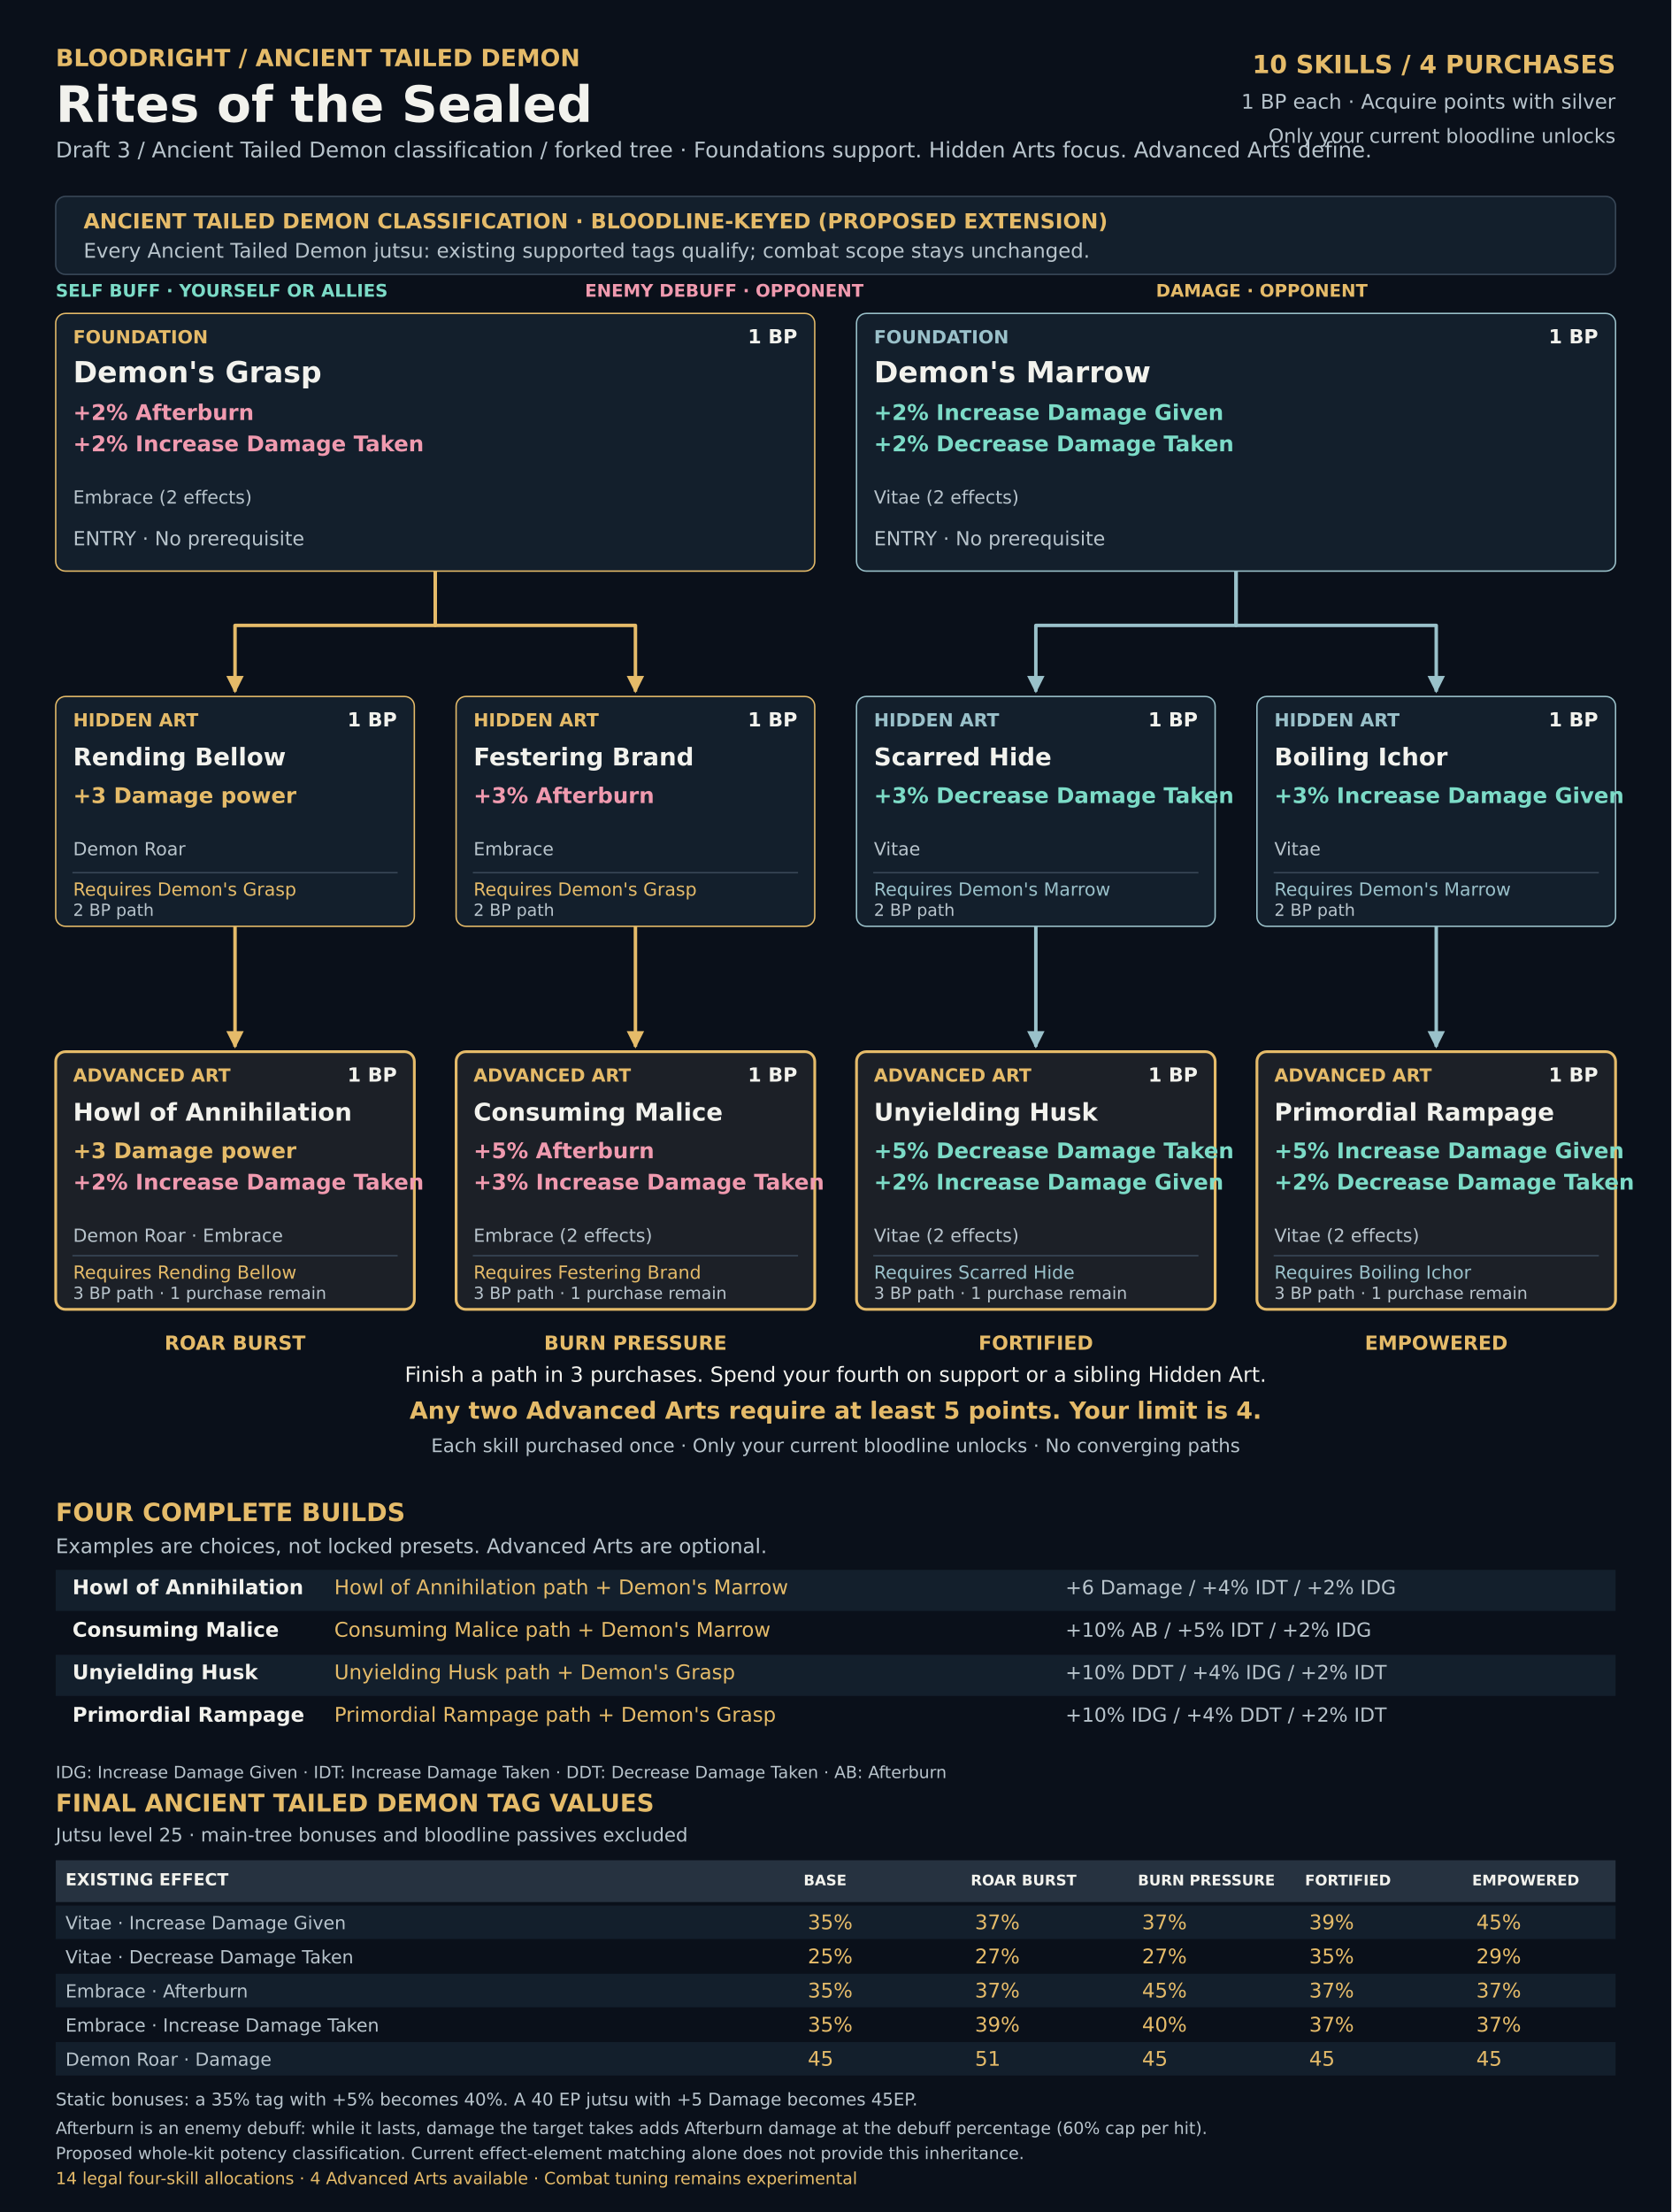
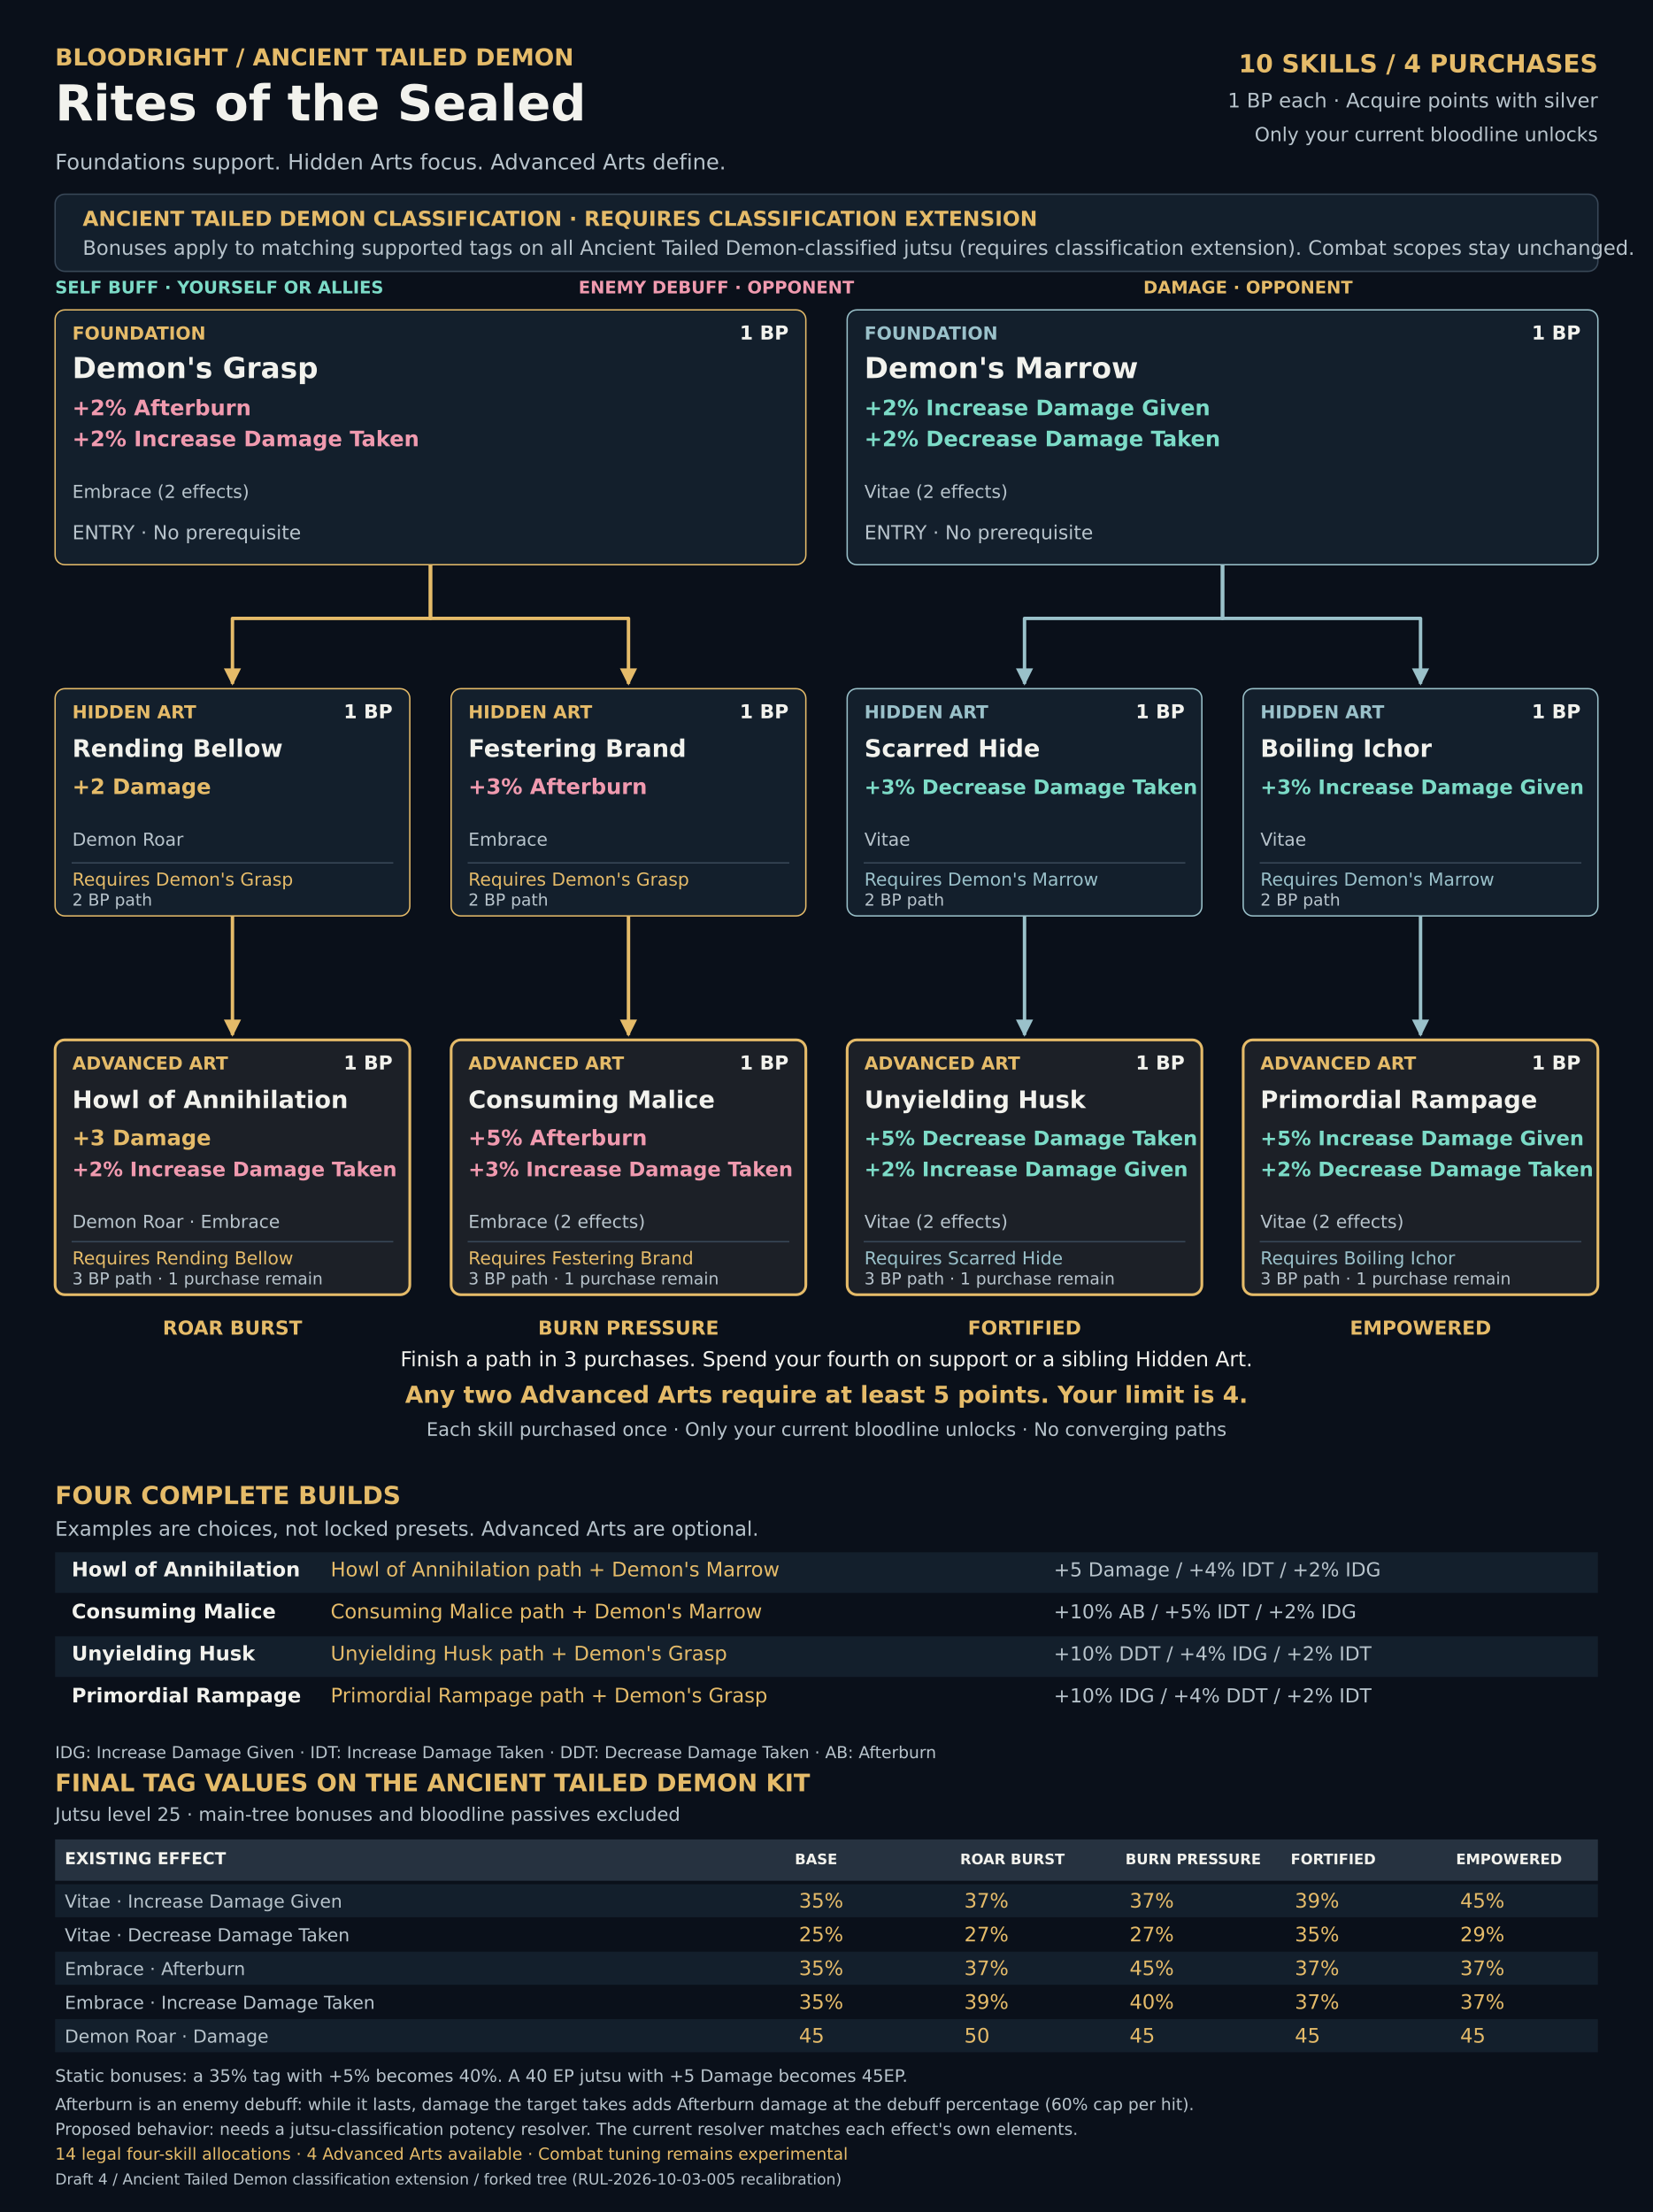
- <svg xmlns="http://www.w3.org/2000/svg" width="2400" height="3176" viewBox="0 0 2400 3176" role="img" aria-labelledby="title desc">
+ <svg xmlns="http://www.w3.org/2000/svg" width="2400" height="3212" viewBox="0 0 2400 3212" role="img" aria-labelledby="title desc">
  <defs>
    <marker id="arrow-0" viewBox="0 0 10 10" refX="9" refY="5" markerWidth="5" markerHeight="5" orient="auto">
      <path d="M0 0L10 5L0 10Z" fill="#e5bb69" />
    </marker>
    <marker id="arrow-1" viewBox="0 0 10 10" refX="9" refY="5" markerWidth="5" markerHeight="5" orient="auto">
      <path d="M0 0L10 5L0 10Z" fill="#9ac1ca" />
    </marker>
    <marker id="arrow-2" viewBox="0 0 10 10" refX="9" refY="5" markerWidth="5" markerHeight="5" orient="auto">
      <path d="M0 0L10 5L0 10Z" fill="#b8d98d" />
    </marker>
    <marker id="arrow-3" viewBox="0 0 10 10" refX="9" refY="5" markerWidth="5" markerHeight="5" orient="auto">
      <path d="M0 0L10 5L0 10Z" fill="#d9a6e0" />
    </marker>
  </defs>
  <g font-family="DejaVu Sans, sans-serif">
-     <rect x="0" y="0" width="2400" height="3176" rx="0" fill="#0a101a" />
+     <rect x="0" y="0" width="2400" height="3212" rx="0" fill="#0a101a" />
    <text x="80" y="95" font-size="34" font-weight="700" fill="#e5bb69" text-anchor="start">BLOODRIGHT / ANCIENT TAILED DEMON</text>
    <text x="80" y="175" font-size="72" font-weight="700" fill="#f2f2ed" text-anchor="start">Rites of the Sealed</text>
-     <text x="80" y="226" font-size="31" font-weight="400" fill="#b8c4cc" text-anchor="start">Draft 3 / Ancient Tailed Demon classification / forked tree · Foundations support. Hidden Arts focus. Advanced Arts define.</text>
+     <text x="80" y="246" font-size="31" font-weight="400" fill="#b8c4cc" text-anchor="start">Foundations support. Hidden Arts focus. Advanced Arts define.</text>
    <text x="2320" y="105" font-size="36" font-weight="700" fill="#e5bb69" text-anchor="end">10 SKILLS  /  4 PURCHASES</text>
    <text x="2320" y="156" font-size="29" font-weight="400" fill="#b8c4cc" text-anchor="end">1 BP each · Acquire points with silver</text>
    <text x="2320" y="205" font-size="28" font-weight="400" fill="#b8c4cc" text-anchor="end">Only your current bloodline unlocks</text>
    <rect x="80" y="282" width="2240" height="112" rx="14" fill="#131f2c" stroke="#394858" stroke-width="2" />
-     <text x="120" y="328" font-size="30" font-weight="700" fill="#e5bb69" text-anchor="start">ANCIENT TAILED DEMON CLASSIFICATION · BLOODLINE-KEYED (PROPOSED EXTENSION)</text>
-     <text x="120" y="370" font-size="29" font-weight="400" fill="#b8c4cc" text-anchor="start">Every Ancient Tailed Demon jutsu: existing supported tags qualify; combat scope stays unchanged.</text>
+     <text x="120" y="328" font-size="30" font-weight="700" fill="#e5bb69" text-anchor="start">ANCIENT TAILED DEMON CLASSIFICATION · REQUIRES CLASSIFICATION EXTENSION</text>
+     <text x="120" y="370" font-size="29" font-weight="400" fill="#b8c4cc" text-anchor="start">Bonuses apply to matching supported tags on all Ancient Tailed Demon-classified jutsu (requires classification extension). Combat scopes stay unchanged.</text>
    <text x="80" y="426" font-size="25" font-weight="700" fill="#7cdbc7" text-anchor="start">SELF BUFF · YOURSELF OR ALLIES</text>
    <text x="840" y="426" font-size="25" font-weight="700" fill="#f09aaf" text-anchor="start">ENEMY DEBUFF · OPPONENT</text>
    <text x="1660" y="426" font-size="25" font-weight="700" fill="#e5bb69" text-anchor="start">DAMAGE · OPPONENT</text>
    <path id="edge-02-03" data-from="02" data-to="03" d="M337.5 1330 V1503" fill="none" stroke="#e5bb69" stroke-width="5" stroke-linejoin="round" marker-end="url(#arrow-0)" />
    <path id="edge-04-05" data-from="04" data-to="05" d="M912.5 1330 V1503" fill="none" stroke="#e5bb69" stroke-width="5" stroke-linejoin="round" marker-end="url(#arrow-0)" />
    <path id="edge-01-02" data-from="01" data-to="02" d="M625 820 V898 H337.5 V993" fill="none" stroke="#e5bb69" stroke-width="5" stroke-linejoin="round" marker-end="url(#arrow-0)" />
    <path id="edge-01-04" data-from="01" data-to="04" d="M625 820 V898 H912.5 V993" fill="none" stroke="#e5bb69" stroke-width="5" stroke-linejoin="round" marker-end="url(#arrow-0)" />
    <path id="edge-07-08" data-from="07" data-to="08" d="M1487.5 1330 V1503" fill="none" stroke="#9ac1ca" stroke-width="5" stroke-linejoin="round" marker-end="url(#arrow-1)" />
    <path id="edge-09-10" data-from="09" data-to="10" d="M2062.5 1330 V1503" fill="none" stroke="#9ac1ca" stroke-width="5" stroke-linejoin="round" marker-end="url(#arrow-1)" />
    <path id="edge-06-07" data-from="06" data-to="07" d="M1775 820 V898 H1487.5 V993" fill="none" stroke="#9ac1ca" stroke-width="5" stroke-linejoin="round" marker-end="url(#arrow-1)" />
    <path id="edge-06-09" data-from="06" data-to="09" d="M1775 820 V898 H2062.5 V993" fill="none" stroke="#9ac1ca" stroke-width="5" stroke-linejoin="round" marker-end="url(#arrow-1)" />
    <g id="node-01" data-cost="1" data-prerequisites="" data-potency-classification="Ancient Tailed Demon">
      <rect x="80" y="450" width="1090" height="370" rx="14" fill="#131f2c" stroke="#e5bb69" stroke-width="2" />
      <text x="105.0" y="493" font-size="26" font-weight="700" fill="#e5bb69" text-anchor="start">FOUNDATION</text>
      <text x="1145.0" y="493" font-size="28" font-weight="700" fill="#f2f2ed" text-anchor="end">1 BP</text>
      <text x="105.0" y="549" font-size="42" font-weight="700" fill="#f2f2ed" text-anchor="start">Demon's Grasp</text>
      <text x="105.0" y="603" font-size="31" font-weight="700" fill="#f09aaf" text-anchor="start">+2% Afterburn</text>
      <text x="105.0" y="648" font-size="31" font-weight="700" fill="#f09aaf" text-anchor="start">+2% Increase Damage Taken</text>
      <text x="105.0" y="723" font-size="26" font-weight="400" fill="#b8c4cc" text-anchor="start">Embrace (2 effects)</text>
      <text x="105.0" y="783" font-size="28" font-weight="400" fill="#b8c4cc" text-anchor="start">ENTRY · No prerequisite</text>
    </g>
    <g id="node-06" data-cost="1" data-prerequisites="" data-potency-classification="Ancient Tailed Demon">
      <rect x="1230" y="450" width="1090" height="370" rx="14" fill="#131f2c" stroke="#9ac1ca" stroke-width="2" />
      <text x="1255.0" y="493" font-size="26" font-weight="700" fill="#9ac1ca" text-anchor="start">FOUNDATION</text>
      <text x="2295.0" y="493" font-size="28" font-weight="700" fill="#f2f2ed" text-anchor="end">1 BP</text>
      <text x="1255.0" y="549" font-size="42" font-weight="700" fill="#f2f2ed" text-anchor="start">Demon's Marrow</text>
      <text x="1255.0" y="603" font-size="31" font-weight="700" fill="#7cdbc7" text-anchor="start">+2% Increase Damage Given</text>
      <text x="1255.0" y="648" font-size="31" font-weight="700" fill="#7cdbc7" text-anchor="start">+2% Decrease Damage Taken</text>
      <text x="1255.0" y="723" font-size="26" font-weight="400" fill="#b8c4cc" text-anchor="start">Vitae (2 effects)</text>
      <text x="1255.0" y="783" font-size="28" font-weight="400" fill="#b8c4cc" text-anchor="start">ENTRY · No prerequisite</text>
    </g>
    <g id="node-02" data-cost="1" data-prerequisites="01" data-potency-classification="Ancient Tailed Demon">
      <rect x="80" y="1000" width="515" height="330" rx="14" fill="#131f2c" stroke="#e5bb69" stroke-width="2" />
      <text x="105.0" y="1043" font-size="26" font-weight="700" fill="#e5bb69" text-anchor="start">HIDDEN ART</text>
      <text x="570.0" y="1043" font-size="28" font-weight="700" fill="#f2f2ed" text-anchor="end">1 BP</text>
      <text x="105.0" y="1099" font-size="35" font-weight="700" fill="#f2f2ed" text-anchor="start">Rending Bellow</text>
-       <text x="105.0" y="1153" font-size="31" font-weight="700" fill="#e5bb69" text-anchor="start">+3 Damage power</text>
+       <text x="105.0" y="1153" font-size="31" font-weight="700" fill="#e5bb69" text-anchor="start">+2 Damage</text>
      <text x="105.0" y="1228" font-size="26" font-weight="400" fill="#b8c4cc" text-anchor="start">Demon Roar</text>
      <path d="M104 1253 L571 1253" fill="none" stroke="#394858" stroke-width="2" />
      <text x="105.0" y="1286" font-size="26" font-weight="400" fill="#e5bb69" text-anchor="start">Requires Demon's Grasp</text>
      <text x="105.0" y="1315" font-size="24" font-weight="400" fill="#b8c4cc" text-anchor="start">2 BP path</text>
    </g>
    <g id="node-04" data-cost="1" data-prerequisites="01" data-potency-classification="Ancient Tailed Demon">
      <rect x="655" y="1000" width="515" height="330" rx="14" fill="#131f2c" stroke="#e5bb69" stroke-width="2" />
      <text x="680.0" y="1043" font-size="26" font-weight="700" fill="#e5bb69" text-anchor="start">HIDDEN ART</text>
      <text x="1145.0" y="1043" font-size="28" font-weight="700" fill="#f2f2ed" text-anchor="end">1 BP</text>
      <text x="680.0" y="1099" font-size="35" font-weight="700" fill="#f2f2ed" text-anchor="start">Festering Brand</text>
      <text x="680.0" y="1153" font-size="31" font-weight="700" fill="#f09aaf" text-anchor="start">+3% Afterburn</text>
      <text x="680.0" y="1228" font-size="26" font-weight="400" fill="#b8c4cc" text-anchor="start">Embrace</text>
      <path d="M679 1253 L1146 1253" fill="none" stroke="#394858" stroke-width="2" />
      <text x="680.0" y="1286" font-size="26" font-weight="400" fill="#e5bb69" text-anchor="start">Requires Demon's Grasp</text>
      <text x="680.0" y="1315" font-size="24" font-weight="400" fill="#b8c4cc" text-anchor="start">2 BP path</text>
    </g>
    <g id="node-07" data-cost="1" data-prerequisites="06" data-potency-classification="Ancient Tailed Demon">
      <rect x="1230" y="1000" width="515" height="330" rx="14" fill="#131f2c" stroke="#9ac1ca" stroke-width="2" />
      <text x="1255.0" y="1043" font-size="26" font-weight="700" fill="#9ac1ca" text-anchor="start">HIDDEN ART</text>
      <text x="1720.0" y="1043" font-size="28" font-weight="700" fill="#f2f2ed" text-anchor="end">1 BP</text>
      <text x="1255.0" y="1099" font-size="35" font-weight="700" fill="#f2f2ed" text-anchor="start">Scarred Hide</text>
-       <text x="1255.0" y="1153" font-size="31" font-weight="700" fill="#7cdbc7" text-anchor="start">+3% Decrease Damage Taken</text>
+       <text x="1255.0" y="1153" font-size="29" font-weight="700" fill="#7cdbc7" text-anchor="start">+3% Decrease Damage Taken</text>
      <text x="1255.0" y="1228" font-size="26" font-weight="400" fill="#b8c4cc" text-anchor="start">Vitae</text>
      <path d="M1254 1253 L1721 1253" fill="none" stroke="#394858" stroke-width="2" />
      <text x="1255.0" y="1286" font-size="26" font-weight="400" fill="#9ac1ca" text-anchor="start">Requires Demon's Marrow</text>
      <text x="1255.0" y="1315" font-size="24" font-weight="400" fill="#b8c4cc" text-anchor="start">2 BP path</text>
    </g>
    <g id="node-09" data-cost="1" data-prerequisites="06" data-potency-classification="Ancient Tailed Demon">
      <rect x="1805" y="1000" width="515" height="330" rx="14" fill="#131f2c" stroke="#9ac1ca" stroke-width="2" />
      <text x="1830.0" y="1043" font-size="26" font-weight="700" fill="#9ac1ca" text-anchor="start">HIDDEN ART</text>
      <text x="2295.0" y="1043" font-size="28" font-weight="700" fill="#f2f2ed" text-anchor="end">1 BP</text>
      <text x="1830.0" y="1099" font-size="35" font-weight="700" fill="#f2f2ed" text-anchor="start">Boiling Ichor</text>
-       <text x="1830.0" y="1153" font-size="31" font-weight="700" fill="#7cdbc7" text-anchor="start">+3% Increase Damage Given</text>
+       <text x="1830.0" y="1153" font-size="29" font-weight="700" fill="#7cdbc7" text-anchor="start">+3% Increase Damage Given</text>
      <text x="1830.0" y="1228" font-size="26" font-weight="400" fill="#b8c4cc" text-anchor="start">Vitae</text>
      <path d="M1829 1253 L2296 1253" fill="none" stroke="#394858" stroke-width="2" />
      <text x="1830.0" y="1286" font-size="26" font-weight="400" fill="#9ac1ca" text-anchor="start">Requires Demon's Marrow</text>
      <text x="1830.0" y="1315" font-size="24" font-weight="400" fill="#b8c4cc" text-anchor="start">2 BP path</text>
    </g>
    <g id="node-03" data-cost="1" data-prerequisites="02" data-potency-classification="Ancient Tailed Demon">
      <rect x="80" y="1510" width="515" height="370" rx="14" fill="#1c2027" stroke="#e5bb69" stroke-width="4" />
      <text x="105.0" y="1553" font-size="26" font-weight="700" fill="#e5bb69" text-anchor="start">ADVANCED ART</text>
      <text x="570.0" y="1553" font-size="28" font-weight="700" fill="#f2f2ed" text-anchor="end">1 BP</text>
      <text x="105.0" y="1609" font-size="35" font-weight="700" fill="#f2f2ed" text-anchor="start">Howl of Annihilation</text>
-       <text x="105.0" y="1663" font-size="31" font-weight="700" fill="#e5bb69" text-anchor="start">+3 Damage power</text>
-       <text x="105.0" y="1708" font-size="31" font-weight="700" fill="#f09aaf" text-anchor="start">+2% Increase Damage Taken</text>
+       <text x="105.0" y="1663" font-size="31" font-weight="700" fill="#e5bb69" text-anchor="start">+3 Damage</text>
+       <text x="105.0" y="1708" font-size="29" font-weight="700" fill="#f09aaf" text-anchor="start">+2% Increase Damage Taken</text>
      <text x="105.0" y="1783" font-size="26" font-weight="400" fill="#b8c4cc" text-anchor="start">Demon Roar · Embrace</text>
      <path d="M104 1803 L571 1803" fill="none" stroke="#394858" stroke-width="2" />
      <text x="105.0" y="1836" font-size="26" font-weight="400" fill="#e5bb69" text-anchor="start">Requires Rending Bellow</text>
      <text x="105.0" y="1865" font-size="24" font-weight="400" fill="#b8c4cc" text-anchor="start">3 BP path · 1 purchase remain</text>
    </g>
    <g id="node-05" data-cost="1" data-prerequisites="04" data-potency-classification="Ancient Tailed Demon">
      <rect x="655" y="1510" width="515" height="370" rx="14" fill="#1c2027" stroke="#e5bb69" stroke-width="4" />
      <text x="680.0" y="1553" font-size="26" font-weight="700" fill="#e5bb69" text-anchor="start">ADVANCED ART</text>
      <text x="1145.0" y="1553" font-size="28" font-weight="700" fill="#f2f2ed" text-anchor="end">1 BP</text>
      <text x="680.0" y="1609" font-size="35" font-weight="700" fill="#f2f2ed" text-anchor="start">Consuming Malice</text>
      <text x="680.0" y="1663" font-size="31" font-weight="700" fill="#f09aaf" text-anchor="start">+5% Afterburn</text>
-       <text x="680.0" y="1708" font-size="31" font-weight="700" fill="#f09aaf" text-anchor="start">+3% Increase Damage Taken</text>
+       <text x="680.0" y="1708" font-size="29" font-weight="700" fill="#f09aaf" text-anchor="start">+3% Increase Damage Taken</text>
      <text x="680.0" y="1783" font-size="26" font-weight="400" fill="#b8c4cc" text-anchor="start">Embrace (2 effects)</text>
      <path d="M679 1803 L1146 1803" fill="none" stroke="#394858" stroke-width="2" />
      <text x="680.0" y="1836" font-size="26" font-weight="400" fill="#e5bb69" text-anchor="start">Requires Festering Brand</text>
      <text x="680.0" y="1865" font-size="24" font-weight="400" fill="#b8c4cc" text-anchor="start">3 BP path · 1 purchase remain</text>
    </g>
    <g id="node-08" data-cost="1" data-prerequisites="07" data-potency-classification="Ancient Tailed Demon">
      <rect x="1230" y="1510" width="515" height="370" rx="14" fill="#1c2027" stroke="#e5bb69" stroke-width="4" />
      <text x="1255.0" y="1553" font-size="26" font-weight="700" fill="#e5bb69" text-anchor="start">ADVANCED ART</text>
      <text x="1720.0" y="1553" font-size="28" font-weight="700" fill="#f2f2ed" text-anchor="end">1 BP</text>
      <text x="1255.0" y="1609" font-size="35" font-weight="700" fill="#f2f2ed" text-anchor="start">Unyielding Husk</text>
-       <text x="1255.0" y="1663" font-size="31" font-weight="700" fill="#7cdbc7" text-anchor="start">+5% Decrease Damage Taken</text>
-       <text x="1255.0" y="1708" font-size="31" font-weight="700" fill="#7cdbc7" text-anchor="start">+2% Increase Damage Given</text>
+       <text x="1255.0" y="1663" font-size="29" font-weight="700" fill="#7cdbc7" text-anchor="start">+5% Decrease Damage Taken</text>
+       <text x="1255.0" y="1708" font-size="29" font-weight="700" fill="#7cdbc7" text-anchor="start">+2% Increase Damage Given</text>
      <text x="1255.0" y="1783" font-size="26" font-weight="400" fill="#b8c4cc" text-anchor="start">Vitae (2 effects)</text>
      <path d="M1254 1803 L1721 1803" fill="none" stroke="#394858" stroke-width="2" />
      <text x="1255.0" y="1836" font-size="26" font-weight="400" fill="#9ac1ca" text-anchor="start">Requires Scarred Hide</text>
      <text x="1255.0" y="1865" font-size="24" font-weight="400" fill="#b8c4cc" text-anchor="start">3 BP path · 1 purchase remain</text>
    </g>
    <g id="node-10" data-cost="1" data-prerequisites="09" data-potency-classification="Ancient Tailed Demon">
      <rect x="1805" y="1510" width="515" height="370" rx="14" fill="#1c2027" stroke="#e5bb69" stroke-width="4" />
      <text x="1830.0" y="1553" font-size="26" font-weight="700" fill="#e5bb69" text-anchor="start">ADVANCED ART</text>
      <text x="2295.0" y="1553" font-size="28" font-weight="700" fill="#f2f2ed" text-anchor="end">1 BP</text>
      <text x="1830.0" y="1609" font-size="35" font-weight="700" fill="#f2f2ed" text-anchor="start">Primordial Rampage</text>
-       <text x="1830.0" y="1663" font-size="31" font-weight="700" fill="#7cdbc7" text-anchor="start">+5% Increase Damage Given</text>
-       <text x="1830.0" y="1708" font-size="31" font-weight="700" fill="#7cdbc7" text-anchor="start">+2% Decrease Damage Taken</text>
+       <text x="1830.0" y="1663" font-size="29" font-weight="700" fill="#7cdbc7" text-anchor="start">+5% Increase Damage Given</text>
+       <text x="1830.0" y="1708" font-size="29" font-weight="700" fill="#7cdbc7" text-anchor="start">+2% Decrease Damage Taken</text>
      <text x="1830.0" y="1783" font-size="26" font-weight="400" fill="#b8c4cc" text-anchor="start">Vitae (2 effects)</text>
      <path d="M1829 1803 L2296 1803" fill="none" stroke="#394858" stroke-width="2" />
      <text x="1830.0" y="1836" font-size="26" font-weight="400" fill="#9ac1ca" text-anchor="start">Requires Boiling Ichor</text>
      <text x="1830.0" y="1865" font-size="24" font-weight="400" fill="#b8c4cc" text-anchor="start">3 BP path · 1 purchase remain</text>
    </g>
    <text x="337.5" y="1938" font-size="28" font-weight="700" fill="#e5bb69" text-anchor="middle">ROAR BURST</text>
    <text x="912.5" y="1938" font-size="28" font-weight="700" fill="#e5bb69" text-anchor="middle">BURN PRESSURE</text>
    <text x="1487.5" y="1938" font-size="28" font-weight="700" fill="#e5bb69" text-anchor="middle">FORTIFIED</text>
    <text x="2062.5" y="1938" font-size="28" font-weight="700" fill="#e5bb69" text-anchor="middle">EMPOWERED</text>
    <text x="1200.0" y="1984" font-size="30" font-weight="400" fill="#f2f2ed" text-anchor="middle">Finish a path in 3 purchases. Spend your fourth on support or a sibling Hidden Art.</text>
    <text x="1200.0" y="2037" font-size="34" font-weight="700" fill="#e5bb69" text-anchor="middle">Any two Advanced Arts require at least 5 points. Your limit is 4.</text>
    <text x="1200.0" y="2085" font-size="27" font-weight="400" fill="#b8c4cc" text-anchor="middle">Each skill purchased once · Only your current bloodline unlocks · No converging paths</text>
    <text x="80" y="2184" font-size="36" font-weight="700" fill="#e5bb69" text-anchor="start">FOUR COMPLETE BUILDS</text>
    <text x="80" y="2230" font-size="29" font-weight="400" fill="#b8c4cc" text-anchor="start">Examples are choices, not locked presets. Advanced Arts are optional.</text>
    <rect x="80" y="2254" width="2240" height="59" rx="0" fill="#131f2c" />
    <text x="104" y="2289" font-size="29" font-weight="700" fill="#f2f2ed" text-anchor="start">Howl of Annihilation</text>
    <text x="480" y="2289" font-size="29" font-weight="400" fill="#e5bb69" text-anchor="start">Howl of Annihilation path + Demon's Marrow</text>
-     <text x="1530" y="2289" font-size="28" font-weight="400" fill="#b8c4cc" text-anchor="start">+6 Damage / +4% IDT / +2% IDG</text>
+     <text x="1530" y="2289" font-size="28" font-weight="400" fill="#b8c4cc" text-anchor="start">+5 Damage / +4% IDT / +2% IDG</text>
    <rect x="80" y="2315" width="2240" height="59" rx="0" fill="#0a101a" />
    <text x="104" y="2350" font-size="29" font-weight="700" fill="#f2f2ed" text-anchor="start">Consuming Malice</text>
    <text x="480" y="2350" font-size="29" font-weight="400" fill="#e5bb69" text-anchor="start">Consuming Malice path + Demon's Marrow</text>
    <text x="1530" y="2350" font-size="28" font-weight="400" fill="#b8c4cc" text-anchor="start">+10% AB / +5% IDT / +2% IDG</text>
    <rect x="80" y="2376" width="2240" height="59" rx="0" fill="#131f2c" />
    <text x="104" y="2411" font-size="29" font-weight="700" fill="#f2f2ed" text-anchor="start">Unyielding Husk</text>
    <text x="480" y="2411" font-size="29" font-weight="400" fill="#e5bb69" text-anchor="start">Unyielding Husk path + Demon's Grasp</text>
    <text x="1530" y="2411" font-size="28" font-weight="400" fill="#b8c4cc" text-anchor="start">+10% DDT / +4% IDG / +2% IDT</text>
    <rect x="80" y="2437" width="2240" height="59" rx="0" fill="#0a101a" />
    <text x="104" y="2472" font-size="29" font-weight="700" fill="#f2f2ed" text-anchor="start">Primordial Rampage</text>
    <text x="480" y="2472" font-size="29" font-weight="400" fill="#e5bb69" text-anchor="start">Primordial Rampage path + Demon's Grasp</text>
    <text x="1530" y="2472" font-size="28" font-weight="400" fill="#b8c4cc" text-anchor="start">+10% IDG / +4% DDT / +2% IDT</text>
    <text x="80" y="2553" font-size="24" font-weight="400" fill="#b8c4cc" text-anchor="start">IDG: Increase Damage Given · IDT: Increase Damage Taken · DDT: Decrease Damage Taken · AB: Afterburn</text>
-     <text x="80" y="2601" font-size="35" font-weight="700" fill="#e5bb69" text-anchor="start">FINAL ANCIENT TAILED DEMON TAG VALUES</text>
+     <text x="80" y="2601" font-size="35" font-weight="700" fill="#e5bb69" text-anchor="start">FINAL TAG VALUES ON THE ANCIENT TAILED DEMON KIT</text>
    <text x="80" y="2644" font-size="27" font-weight="400" fill="#b8c4cc" text-anchor="start">Jutsu level 25 · main-tree bonuses and bloodline passives excluded</text>
    <rect x="80" y="2671" width="2240" height="60" rx="0" fill="#263240" />
    <text x="94" y="2707" font-size="24" font-weight="700" fill="#f2f2ed" text-anchor="start">EXISTING EFFECT</text>
    <text x="1154.0" y="2707" font-size="21" font-weight="700" fill="#f2f2ed" text-anchor="start">BASE</text>
    <text x="1394.0" y="2707" font-size="21" font-weight="700" fill="#f2f2ed" text-anchor="start">ROAR BURST</text>
    <text x="1634.0" y="2707" font-size="21" font-weight="700" fill="#f2f2ed" text-anchor="start">BURN PRESSURE</text>
    <text x="1874.0" y="2707" font-size="21" font-weight="700" fill="#f2f2ed" text-anchor="start">FORTIFIED</text>
    <text x="2114.0" y="2707" font-size="21" font-weight="700" fill="#f2f2ed" text-anchor="start">EMPOWERED</text>
    <rect x="80" y="2736" width="2240" height="48" rx="0" fill="#131f2c" />
    <text x="94" y="2770" font-size="26" font-weight="400" fill="#b8c4cc" text-anchor="start">Vitae · Increase Damage Given</text>
    <text x="1160.0" y="2770" font-size="29" font-weight="400" fill="#e5bb69" text-anchor="start">35%</text>
    <text x="1400.0" y="2770" font-size="29" font-weight="400" fill="#e5bb69" text-anchor="start">37%</text>
    <text x="1640.0" y="2770" font-size="29" font-weight="400" fill="#e5bb69" text-anchor="start">37%</text>
    <text x="1880.0" y="2770" font-size="29" font-weight="400" fill="#e5bb69" text-anchor="start">39%</text>
    <text x="2120.0" y="2770" font-size="29" font-weight="400" fill="#e5bb69" text-anchor="start">45%</text>
    <text x="94" y="2819" font-size="26" font-weight="400" fill="#b8c4cc" text-anchor="start">Vitae · Decrease Damage Taken</text>
    <text x="1160.0" y="2819" font-size="29" font-weight="400" fill="#e5bb69" text-anchor="start">25%</text>
    <text x="1400.0" y="2819" font-size="29" font-weight="400" fill="#e5bb69" text-anchor="start">27%</text>
    <text x="1640.0" y="2819" font-size="29" font-weight="400" fill="#e5bb69" text-anchor="start">27%</text>
    <text x="1880.0" y="2819" font-size="29" font-weight="400" fill="#e5bb69" text-anchor="start">35%</text>
    <text x="2120.0" y="2819" font-size="29" font-weight="400" fill="#e5bb69" text-anchor="start">29%</text>
    <rect x="80" y="2834" width="2240" height="48" rx="0" fill="#131f2c" />
    <text x="94" y="2868" font-size="26" font-weight="400" fill="#b8c4cc" text-anchor="start">Embrace · Afterburn</text>
    <text x="1160.0" y="2868" font-size="29" font-weight="400" fill="#e5bb69" text-anchor="start">35%</text>
    <text x="1400.0" y="2868" font-size="29" font-weight="400" fill="#e5bb69" text-anchor="start">37%</text>
    <text x="1640.0" y="2868" font-size="29" font-weight="400" fill="#e5bb69" text-anchor="start">45%</text>
    <text x="1880.0" y="2868" font-size="29" font-weight="400" fill="#e5bb69" text-anchor="start">37%</text>
    <text x="2120.0" y="2868" font-size="29" font-weight="400" fill="#e5bb69" text-anchor="start">37%</text>
    <text x="94" y="2917" font-size="26" font-weight="400" fill="#b8c4cc" text-anchor="start">Embrace · Increase Damage Taken</text>
    <text x="1160.0" y="2917" font-size="29" font-weight="400" fill="#e5bb69" text-anchor="start">35%</text>
    <text x="1400.0" y="2917" font-size="29" font-weight="400" fill="#e5bb69" text-anchor="start">39%</text>
    <text x="1640.0" y="2917" font-size="29" font-weight="400" fill="#e5bb69" text-anchor="start">40%</text>
    <text x="1880.0" y="2917" font-size="29" font-weight="400" fill="#e5bb69" text-anchor="start">37%</text>
    <text x="2120.0" y="2917" font-size="29" font-weight="400" fill="#e5bb69" text-anchor="start">37%</text>
    <rect x="80" y="2932" width="2240" height="48" rx="0" fill="#131f2c" />
    <text x="94" y="2966" font-size="26" font-weight="400" fill="#b8c4cc" text-anchor="start">Demon Roar · Damage</text>
    <text x="1160.0" y="2966" font-size="29" font-weight="400" fill="#e5bb69" text-anchor="start">45</text>
-     <text x="1400.0" y="2966" font-size="29" font-weight="400" fill="#e5bb69" text-anchor="start">51</text>
+     <text x="1400.0" y="2966" font-size="29" font-weight="400" fill="#e5bb69" text-anchor="start">50</text>
    <text x="1640.0" y="2966" font-size="29" font-weight="400" fill="#e5bb69" text-anchor="start">45</text>
    <text x="1880.0" y="2966" font-size="29" font-weight="400" fill="#e5bb69" text-anchor="start">45</text>
    <text x="2120.0" y="2966" font-size="29" font-weight="400" fill="#e5bb69" text-anchor="start">45</text>
    <text x="80" y="3023" font-size="25" font-weight="400" fill="#b8c4cc" text-anchor="start">Static bonuses: a 35% tag with +5% becomes 40%. A 40 EP jutsu with +5 Damage becomes 45EP.</text>
    <text x="80" y="3064" font-size="24" font-weight="400" fill="#b8c4cc" text-anchor="start">Afterburn is an enemy debuff: while it lasts, damage the target takes adds Afterburn damage at the debuff percentage (60% cap per hit).</text>
-     <text x="80" y="3100" font-size="24" font-weight="400" fill="#b8c4cc" text-anchor="start">Proposed whole-kit potency classification. Current effect-element matching alone does not provide this inheritance.</text>
+     <text x="80" y="3100" font-size="24" font-weight="400" fill="#b8c4cc" text-anchor="start">Proposed behavior: needs a jutsu-classification potency resolver. The current resolver matches each effect's own elements.</text>
    <text x="80" y="3136" font-size="24" font-weight="400" fill="#e5bb69" text-anchor="start">14 legal four-skill allocations · 4 Advanced Arts available · Combat tuning remains experimental</text>
+     <text x="80" y="3172" font-size="22" font-weight="400" fill="#b8c4cc" text-anchor="start">Draft 4 / Ancient Tailed Demon classification extension / forked tree (RUL-2026-10-03-005 recalibration)</text>
  </g>
</svg>
